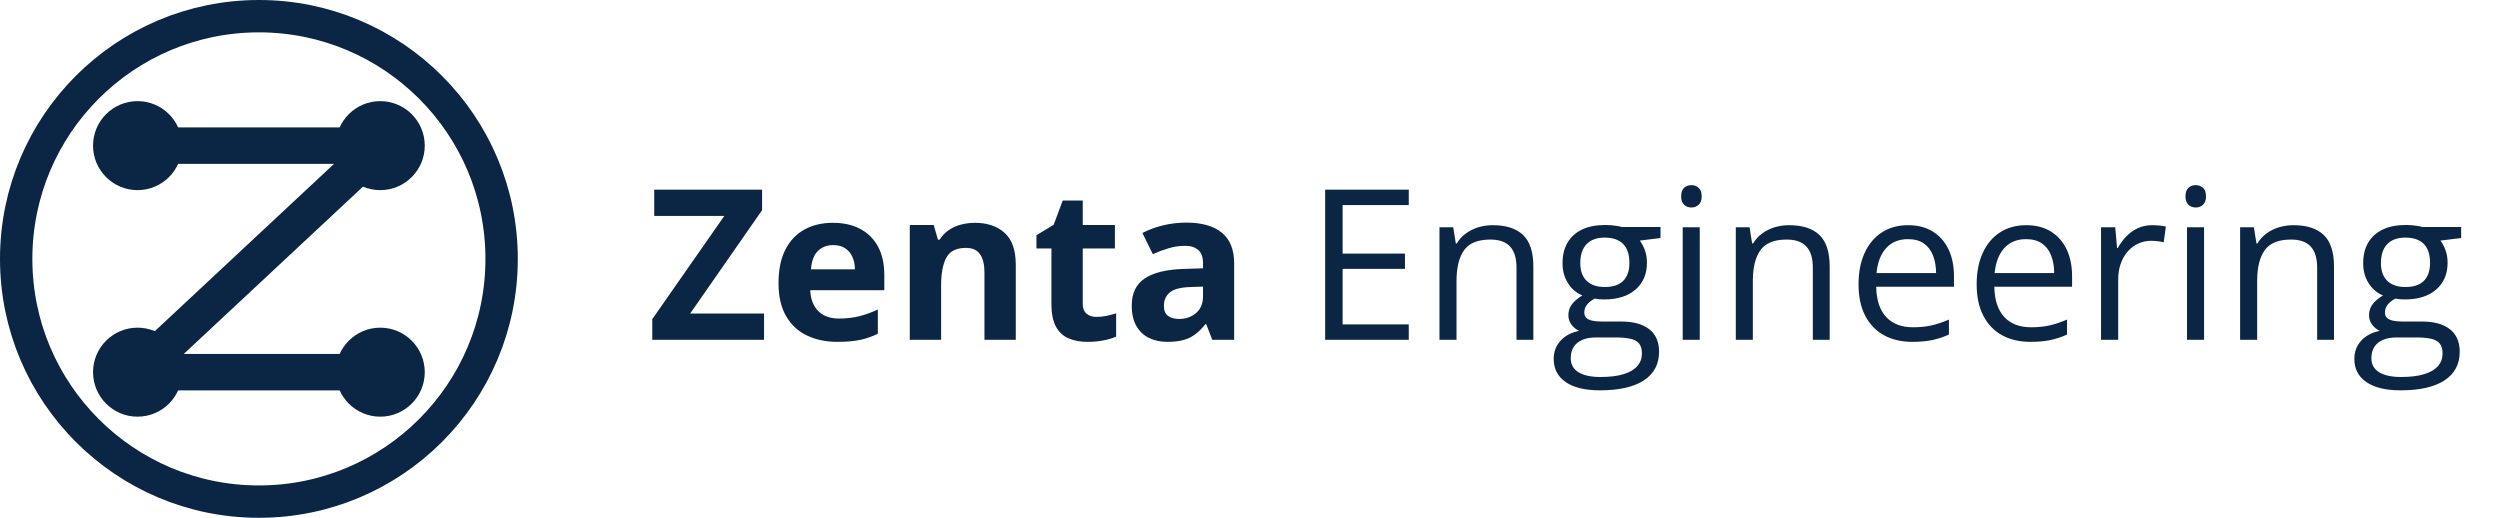
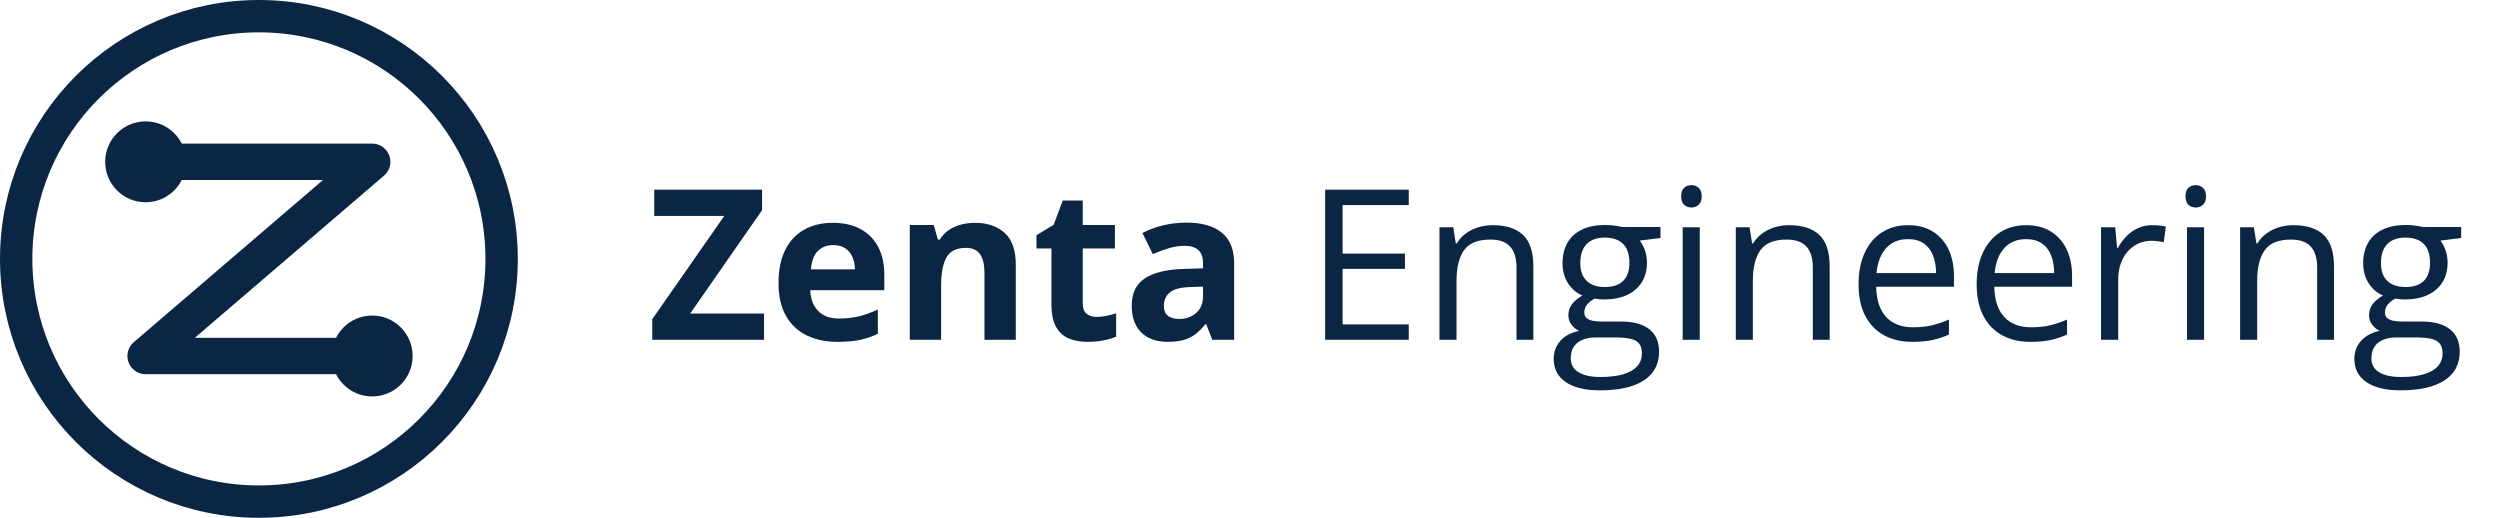
<svg xmlns="http://www.w3.org/2000/svg" viewBox="0 0 309 64" width="309" height="64" role="img" aria-label="Zenta Engineering">
  <g transform="translate(0 0) scale(1)">
    <circle cx="32" cy="32" r="30" fill="none" stroke="#0b2545" stroke-width="4" />
-     <path d="M17 18H47L17 46H47" fill="none" stroke="#0b2545" stroke-width="4.5" stroke-linejoin="round" />
-     <circle cx="17" cy="18" r="5.5" fill="#0b2545" />
-     <circle cx="47" cy="46" r="5.5" fill="#0b2545" />
-     <circle cx="47" cy="18" r="5.5" fill="#0b2545" />
-     <circle cx="17" cy="46" r="5.5" fill="#0b2545" />
+     <path d="M18 20H46L18 44H46" fill="none" stroke="#0b2545" stroke-width="4.5" stroke-linejoin="round" />
+     <circle cx="18" cy="20" r="5" fill="#0b2545" />
+     <circle cx="46" cy="44" r="5" fill="#0b2545" />
  </g>
  <path d="M94.435 42.0H80.622V39.448L89.521 26.689H80.863V23.439H94.193V25.979L85.307 38.75H94.435ZM102.94 27.54Q104.908 27.54 106.33 28.295Q107.752 29.051 108.526 30.485Q109.301 31.92 109.301 33.989V35.868H100.147Q100.211 37.506 101.131 38.439Q102.052 39.372 103.689 39.372Q105.048 39.372 106.178 39.093Q107.308 38.813 108.501 38.255V41.251Q107.447 41.771 106.298 42.013Q105.149 42.254 103.512 42.254Q101.379 42.254 99.735 41.467Q98.091 40.68 97.158 39.067Q96.225 37.455 96.225 35.005Q96.225 32.517 97.069 30.86Q97.913 29.203 99.424 28.372Q100.935 27.54 102.94 27.54ZM102.966 30.295Q101.836 30.295 101.093 31.019Q100.351 31.742 100.236 33.291H105.67Q105.657 32.428 105.359 31.755Q105.061 31.082 104.47 30.688Q103.88 30.295 102.966 30.295ZM120.511 27.54Q122.783 27.54 124.167 28.778Q125.551 30.016 125.551 32.745V42.0H121.679V33.71Q121.679 32.187 121.126 31.412Q120.574 30.638 119.394 30.638Q117.616 30.638 116.969 31.844Q116.321 33.05 116.321 35.322V42.0H112.449V27.807H115.407L115.928 29.622H116.144Q116.601 28.886 117.28 28.429Q117.959 27.972 118.791 27.756Q119.622 27.54 120.511 27.54ZM135.517 39.169Q136.151 39.169 136.754 39.042Q137.357 38.915 137.954 38.725V41.606Q137.332 41.886 136.412 42.07Q135.491 42.254 134.399 42.254Q133.13 42.254 132.121 41.841Q131.111 41.429 130.534 40.407Q129.956 39.385 129.956 37.557V30.714H128.103V29.076L130.235 27.781L131.353 24.785H133.828V27.807H137.802V30.714H133.828V37.557Q133.828 38.369 134.292 38.769Q134.755 39.169 135.517 39.169ZM146.638 27.515Q149.494 27.515 151.018 28.759Q152.541 30.003 152.541 32.542V42.0H149.837L149.088 40.07H148.986Q148.377 40.832 147.742 41.314Q147.107 41.797 146.282 42.025Q145.457 42.254 144.276 42.254Q143.02 42.254 142.023 41.771Q141.026 41.289 140.455 40.292Q139.884 39.296 139.884 37.76Q139.884 35.5 141.471 34.427Q143.058 33.354 146.231 33.24L148.694 33.164V32.542Q148.694 31.425 148.11 30.904Q147.526 30.384 146.485 30.384Q145.457 30.384 144.467 30.676Q143.477 30.968 142.486 31.412L141.204 28.797Q142.334 28.2 143.737 27.857Q145.14 27.515 146.638 27.515ZM148.694 35.424 147.196 35.475Q145.317 35.525 144.587 36.147Q143.857 36.77 143.857 37.785Q143.857 38.674 144.378 39.048Q144.898 39.423 145.736 39.423Q146.98 39.423 147.837 38.687Q148.694 37.95 148.694 36.592Z" fill="#0b2545" />
  <path d="M174.123 42.0H163.789V23.439H174.123V25.344H165.947V31.349H173.653V33.228H165.947V40.096H174.123ZM184.508 27.832Q186.983 27.832 188.253 29.044Q189.522 30.257 189.522 32.936V42.0H187.44V33.075Q187.44 31.336 186.647 30.473Q185.854 29.609 184.216 29.609Q181.905 29.609 180.966 30.917Q180.026 32.225 180.026 34.713V42.0H177.919V28.086H179.62L179.938 30.092H180.052Q180.496 29.355 181.182 28.854Q181.867 28.353 182.718 28.092Q183.568 27.832 184.508 27.832ZM197.749 48.246Q195.007 48.246 193.521 47.224Q192.036 46.202 192.036 44.361Q192.036 43.054 192.868 42.127Q193.699 41.2 195.172 40.896Q194.626 40.642 194.239 40.134Q193.852 39.626 193.852 38.966Q193.852 38.204 194.277 37.626Q194.702 37.049 195.578 36.516Q194.486 36.071 193.807 35.011Q193.128 33.951 193.128 32.542Q193.128 31.044 193.75 29.984Q194.372 28.924 195.553 28.365Q196.733 27.807 198.409 27.807Q198.777 27.807 199.152 27.838Q199.526 27.87 199.869 27.927Q200.212 27.984 200.466 28.061H205.239V29.419L202.675 29.736Q203.056 30.231 203.31 30.93Q203.563 31.628 203.563 32.479Q203.563 34.561 202.154 35.786Q200.745 37.011 198.282 37.011Q197.698 37.011 197.089 36.909Q196.467 37.252 196.143 37.671Q195.819 38.09 195.819 38.636Q195.819 39.042 196.067 39.283Q196.314 39.524 196.784 39.632Q197.254 39.74 197.914 39.74H200.364Q202.637 39.74 203.849 40.692Q205.062 41.645 205.062 43.473Q205.062 45.783 203.183 47.015Q201.304 48.246 197.749 48.246ZM197.812 46.596Q199.539 46.596 200.675 46.247Q201.812 45.897 202.376 45.244Q202.941 44.59 202.941 43.688Q202.941 42.851 202.561 42.425Q202.18 42.0 201.443 41.854Q200.707 41.708 199.641 41.708H197.229Q196.289 41.708 195.591 42.0Q194.893 42.292 194.518 42.863Q194.144 43.435 194.144 44.285Q194.144 45.415 195.096 46.005Q196.048 46.596 197.812 46.596ZM198.358 35.475Q199.869 35.475 200.631 34.713Q201.393 33.951 201.393 32.491Q201.393 30.93 200.618 30.149Q199.844 29.368 198.333 29.368Q196.886 29.368 196.105 30.174Q195.324 30.98 195.324 32.529Q195.324 33.951 196.111 34.713Q196.898 35.475 198.358 35.475ZM210.089 28.086V42.0H207.981V28.086ZM209.061 22.881Q209.581 22.881 209.956 23.217Q210.33 23.554 210.33 24.265Q210.33 24.963 209.956 25.306Q209.581 25.648 209.061 25.648Q208.515 25.648 208.153 25.306Q207.791 24.963 207.791 24.265Q207.791 23.554 208.153 23.217Q208.515 22.881 209.061 22.881ZM221.134 27.832Q223.609 27.832 224.879 29.044Q226.148 30.257 226.148 32.936V42.0H224.066V33.075Q224.066 31.336 223.273 30.473Q222.479 29.609 220.842 29.609Q218.531 29.609 217.592 30.917Q216.652 32.225 216.652 34.713V42.0H214.545V28.086H216.246L216.563 30.092H216.678Q217.122 29.355 217.808 28.854Q218.493 28.353 219.344 28.092Q220.194 27.832 221.134 27.832ZM235.848 27.832Q237.625 27.832 238.895 28.619Q240.164 29.406 240.837 30.822Q241.51 32.237 241.51 34.129V35.437H231.899Q231.938 37.887 233.118 39.169Q234.299 40.451 236.444 40.451Q237.765 40.451 238.78 40.21Q239.796 39.969 240.888 39.499V41.353Q239.834 41.822 238.799 42.038Q237.765 42.254 236.355 42.254Q234.35 42.254 232.858 41.435Q231.366 40.616 230.541 39.029Q229.716 37.442 229.716 35.145Q229.716 32.897 230.471 31.253Q231.227 29.609 232.604 28.721Q233.981 27.832 235.848 27.832ZM235.822 29.559Q234.134 29.559 233.131 30.663Q232.128 31.768 231.938 33.748H239.301Q239.288 32.504 238.914 31.558Q238.539 30.612 237.777 30.085Q237.016 29.559 235.822 29.559ZM250.447 27.832Q252.225 27.832 253.494 28.619Q254.764 29.406 255.437 30.822Q256.109 32.237 256.109 34.129V35.437H246.499Q246.537 37.887 247.718 39.169Q248.898 40.451 251.044 40.451Q252.364 40.451 253.38 40.21Q254.396 39.969 255.487 39.499V41.353Q254.434 41.822 253.399 42.038Q252.364 42.254 250.955 42.254Q248.949 42.254 247.458 41.435Q245.966 40.616 245.141 39.029Q244.315 37.442 244.315 35.145Q244.315 32.897 245.071 31.253Q245.826 29.609 247.204 28.721Q248.581 27.832 250.447 27.832ZM250.422 29.559Q248.733 29.559 247.73 30.663Q246.728 31.768 246.537 33.748H253.9Q253.888 32.504 253.513 31.558Q253.139 30.612 252.377 30.085Q251.615 29.559 250.422 29.559ZM266.012 27.832Q266.431 27.832 266.888 27.876Q267.345 27.921 267.7 27.997L267.434 29.952Q267.091 29.863 266.672 29.812Q266.253 29.762 265.885 29.762Q265.047 29.762 264.304 30.098Q263.562 30.435 263.003 31.063Q262.444 31.691 262.127 32.574Q261.81 33.456 261.81 34.535V42.0H259.689V28.086H261.441L261.67 30.65H261.759Q262.19 29.876 262.8 29.235Q263.409 28.594 264.215 28.213Q265.021 27.832 266.012 27.832ZM272.423 28.086V42.0H270.315V28.086ZM271.395 22.881Q271.915 22.881 272.29 23.217Q272.664 23.554 272.664 24.265Q272.664 24.963 272.29 25.306Q271.915 25.648 271.395 25.648Q270.849 25.648 270.487 25.306Q270.125 24.963 270.125 24.265Q270.125 23.554 270.487 23.217Q270.849 22.881 271.395 22.881ZM283.468 27.832Q285.943 27.832 287.213 29.044Q288.482 30.257 288.482 32.936V42.0H286.4V33.075Q286.4 31.336 285.607 30.473Q284.813 29.609 283.176 29.609Q280.865 29.609 279.926 30.917Q278.986 32.225 278.986 34.713V42.0H276.879V28.086H278.58L278.897 30.092H279.012Q279.456 29.355 280.142 28.854Q280.827 28.353 281.678 28.092Q282.528 27.832 283.468 27.832ZM296.709 48.246Q293.967 48.246 292.481 47.224Q290.996 46.202 290.996 44.361Q290.996 43.054 291.828 42.127Q292.659 41.2 294.132 40.896Q293.586 40.642 293.199 40.134Q292.812 39.626 292.812 38.966Q292.812 38.204 293.237 37.626Q293.662 37.049 294.538 36.516Q293.446 36.071 292.767 35.011Q292.088 33.951 292.088 32.542Q292.088 31.044 292.71 29.984Q293.332 28.924 294.513 28.365Q295.693 27.807 297.369 27.807Q297.737 27.807 298.112 27.838Q298.486 27.87 298.829 27.927Q299.172 27.984 299.426 28.061H304.199V29.419L301.635 29.736Q302.016 30.231 302.27 30.93Q302.523 31.628 302.523 32.479Q302.523 34.561 301.114 35.786Q299.705 37.011 297.242 37.011Q296.658 37.011 296.049 36.909Q295.427 37.252 295.103 37.671Q294.779 38.09 294.779 38.636Q294.779 39.042 295.027 39.283Q295.274 39.524 295.744 39.632Q296.214 39.74 296.874 39.74H299.324Q301.597 39.74 302.809 40.692Q304.021 41.645 304.021 43.473Q304.021 45.783 302.143 47.015Q300.264 48.246 296.709 48.246ZM296.772 46.596Q298.499 46.596 299.635 46.247Q300.771 45.897 301.336 45.244Q301.901 44.59 301.901 43.688Q301.901 42.851 301.521 42.425Q301.14 42.0 300.403 41.854Q299.667 41.708 298.601 41.708H296.188Q295.249 41.708 294.551 42.0Q293.853 42.292 293.478 42.863Q293.104 43.435 293.104 44.285Q293.104 45.415 294.056 46.005Q295.008 46.596 296.772 46.596ZM297.318 35.475Q298.829 35.475 299.591 34.713Q300.353 33.951 300.353 32.491Q300.353 30.93 299.578 30.149Q298.804 29.368 297.293 29.368Q295.846 29.368 295.065 30.174Q294.284 30.98 294.284 32.529Q294.284 33.951 295.071 34.713Q295.858 35.475 297.318 35.475Z" fill="#0b2545" />
</svg>
